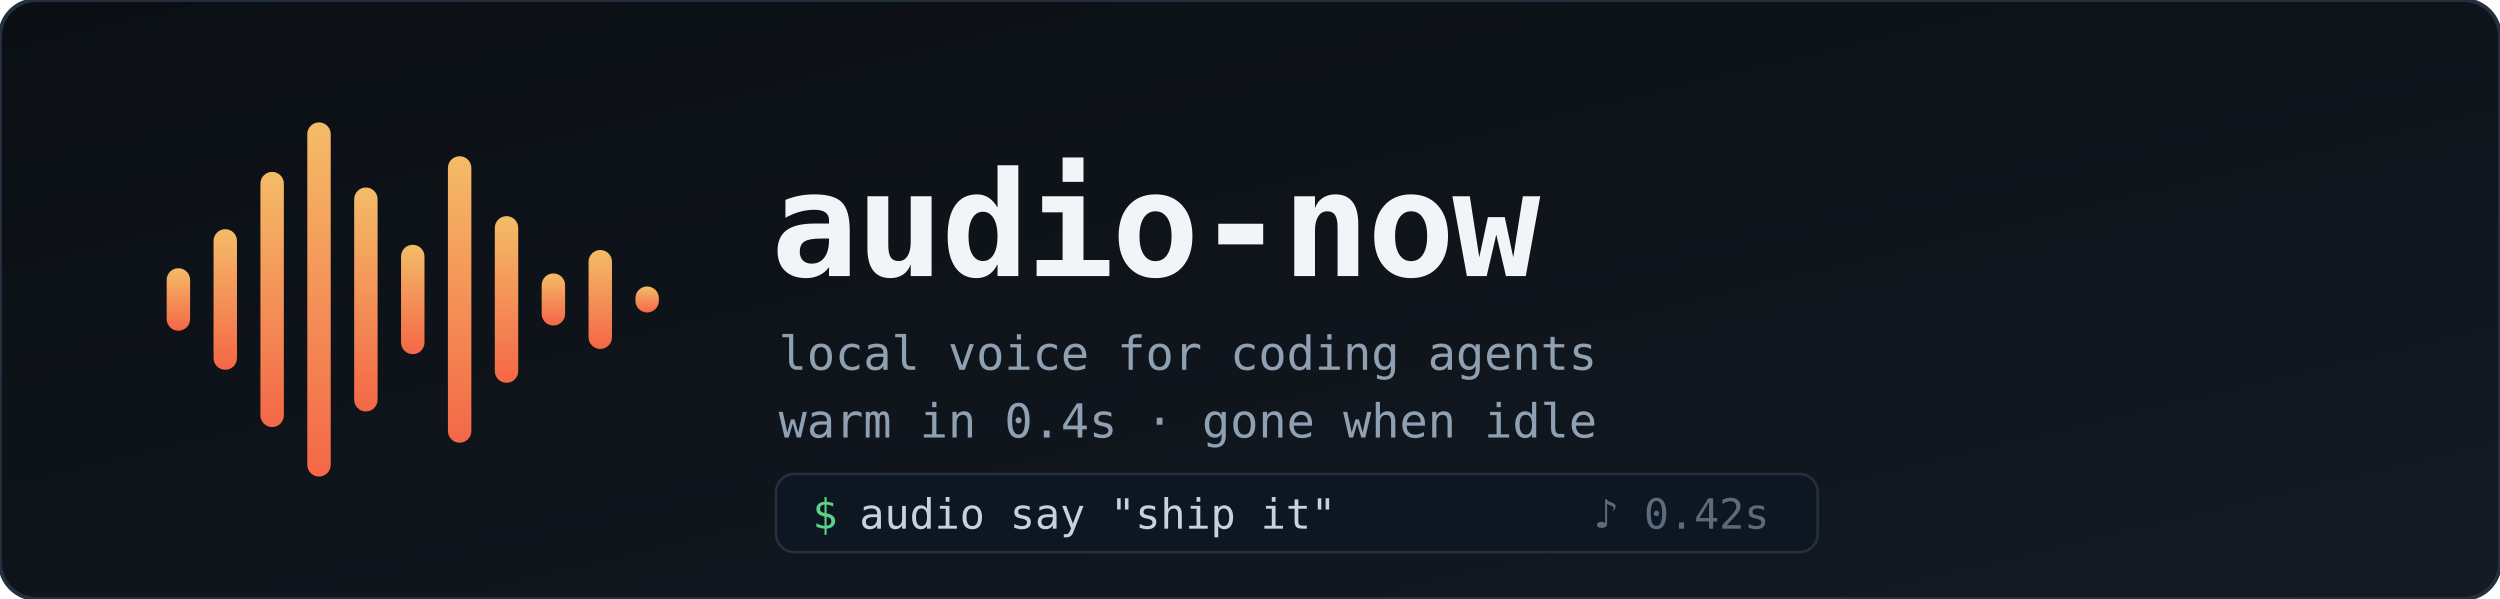
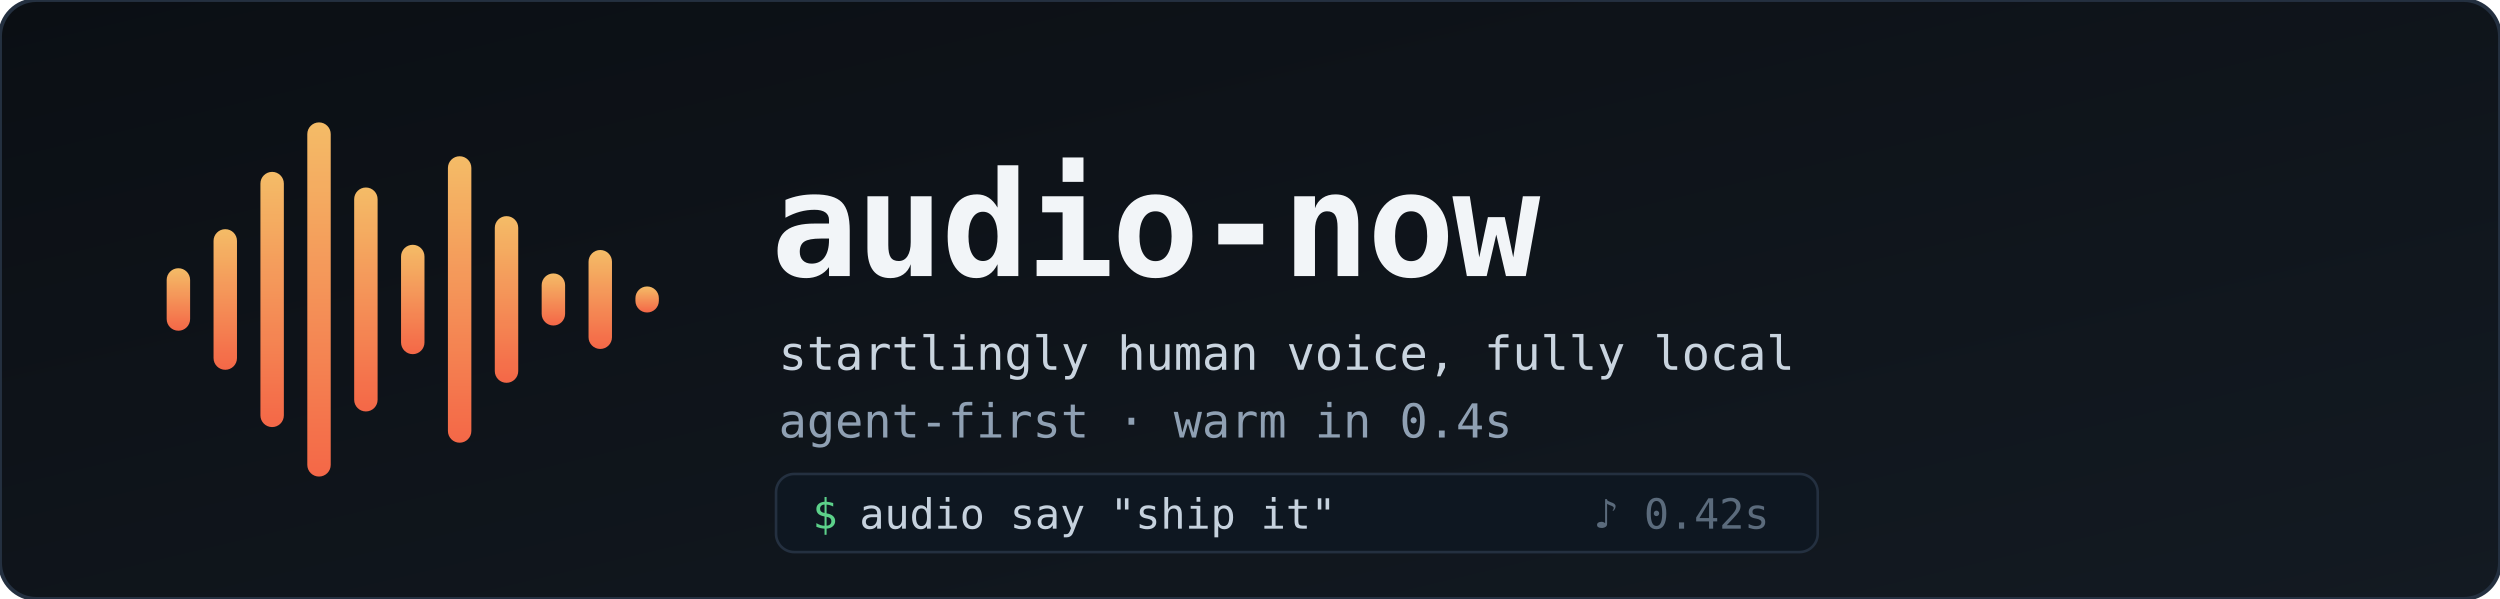
<svg xmlns="http://www.w3.org/2000/svg" width="960" height="230" viewBox="0 0 960 230" role="img" aria-label="audio-now — local voice for coding agents">
  <defs>
    <linearGradient id="bg" x1="0" y1="0" x2="1" y2="1">
      <stop offset="0" stop-color="#0b0f14" />
      <stop offset="1" stop-color="#131a22" />
    </linearGradient>
    <linearGradient id="wave" x1="0" y1="1" x2="0" y2="0">
      <stop offset="0" stop-color="#ff6b4a" />
      <stop offset="1" stop-color="#ffc46b" />
    </linearGradient>
  </defs>
  <rect width="960" height="230" rx="14" fill="url(#bg)" />
  <rect width="960" height="230" rx="14" fill="none" stroke="#243040" stroke-width="1.5" />
  <g fill="url(#wave)" opacity="0.95">
    <rect x="64" y="103" width="9" height="24" rx="4.5" />
    <rect x="82" y="88" width="9" height="54" rx="4.5" />
    <rect x="100" y="66" width="9" height="98" rx="4.5" />
    <rect x="118" y="47" width="9" height="136" rx="4.5" />
    <rect x="136" y="72" width="9" height="86" rx="4.5" />
    <rect x="154" y="94" width="9" height="42" rx="4.5" />
    <rect x="172" y="60" width="9" height="110" rx="4.5" />
    <rect x="190" y="83" width="9" height="64" rx="4.5" />
    <rect x="208" y="105" width="9" height="20" rx="4.5" />
    <rect x="226" y="96" width="9" height="38" rx="4.5" />
    <rect x="244" y="110" width="9" height="10" rx="4.5" />
  </g>
  <text x="296" y="106" font-family="ui-monospace, 'SF Mono', SFMono-Regular, Menlo, Consolas, monospace" font-size="56" font-weight="700" fill="#f2f5f8" letter-spacing="-1">audio-now</text>
-   <text x="299" y="142" font-family="ui-monospace, 'SF Mono', SFMono-Regular, Menlo, Consolas, monospace" font-size="18" fill="#8fa0b3">local voice for coding agents</text>
-   <text x="299" y="168" font-family="ui-monospace, 'SF Mono', SFMono-Regular, Menlo, Consolas, monospace" font-size="18" fill="#8fa0b3">warm in 0.4s · gone when idle</text>
+   <text x="299" y="142" font-family="ui-monospace, 'SF Mono', SFMono-Regular, Menlo, Consolas, monospace" font-size="18" fill="#c9d4df">startlingly human voice, fully local</text>
+   <text x="299" y="168" font-family="ui-monospace, 'SF Mono', SFMono-Regular, Menlo, Consolas, monospace" font-size="18" fill="#8fa0b3">agent-first · warm in 0.4s</text>
  <g font-family="ui-monospace, 'SF Mono', SFMono-Regular, Menlo, Consolas, monospace" font-size="16">
    <rect x="298" y="182" width="400" height="30" rx="7" fill="#0e1721" stroke="#243040" />
    <text x="312" y="203" fill="#5cd18a">$</text>
    <text x="330" y="203" fill="#c6d2de">audio say "ship it"</text>
    <text x="612" y="203" fill="#5b6b7c">♪ 0.42s</text>
  </g>
</svg>
